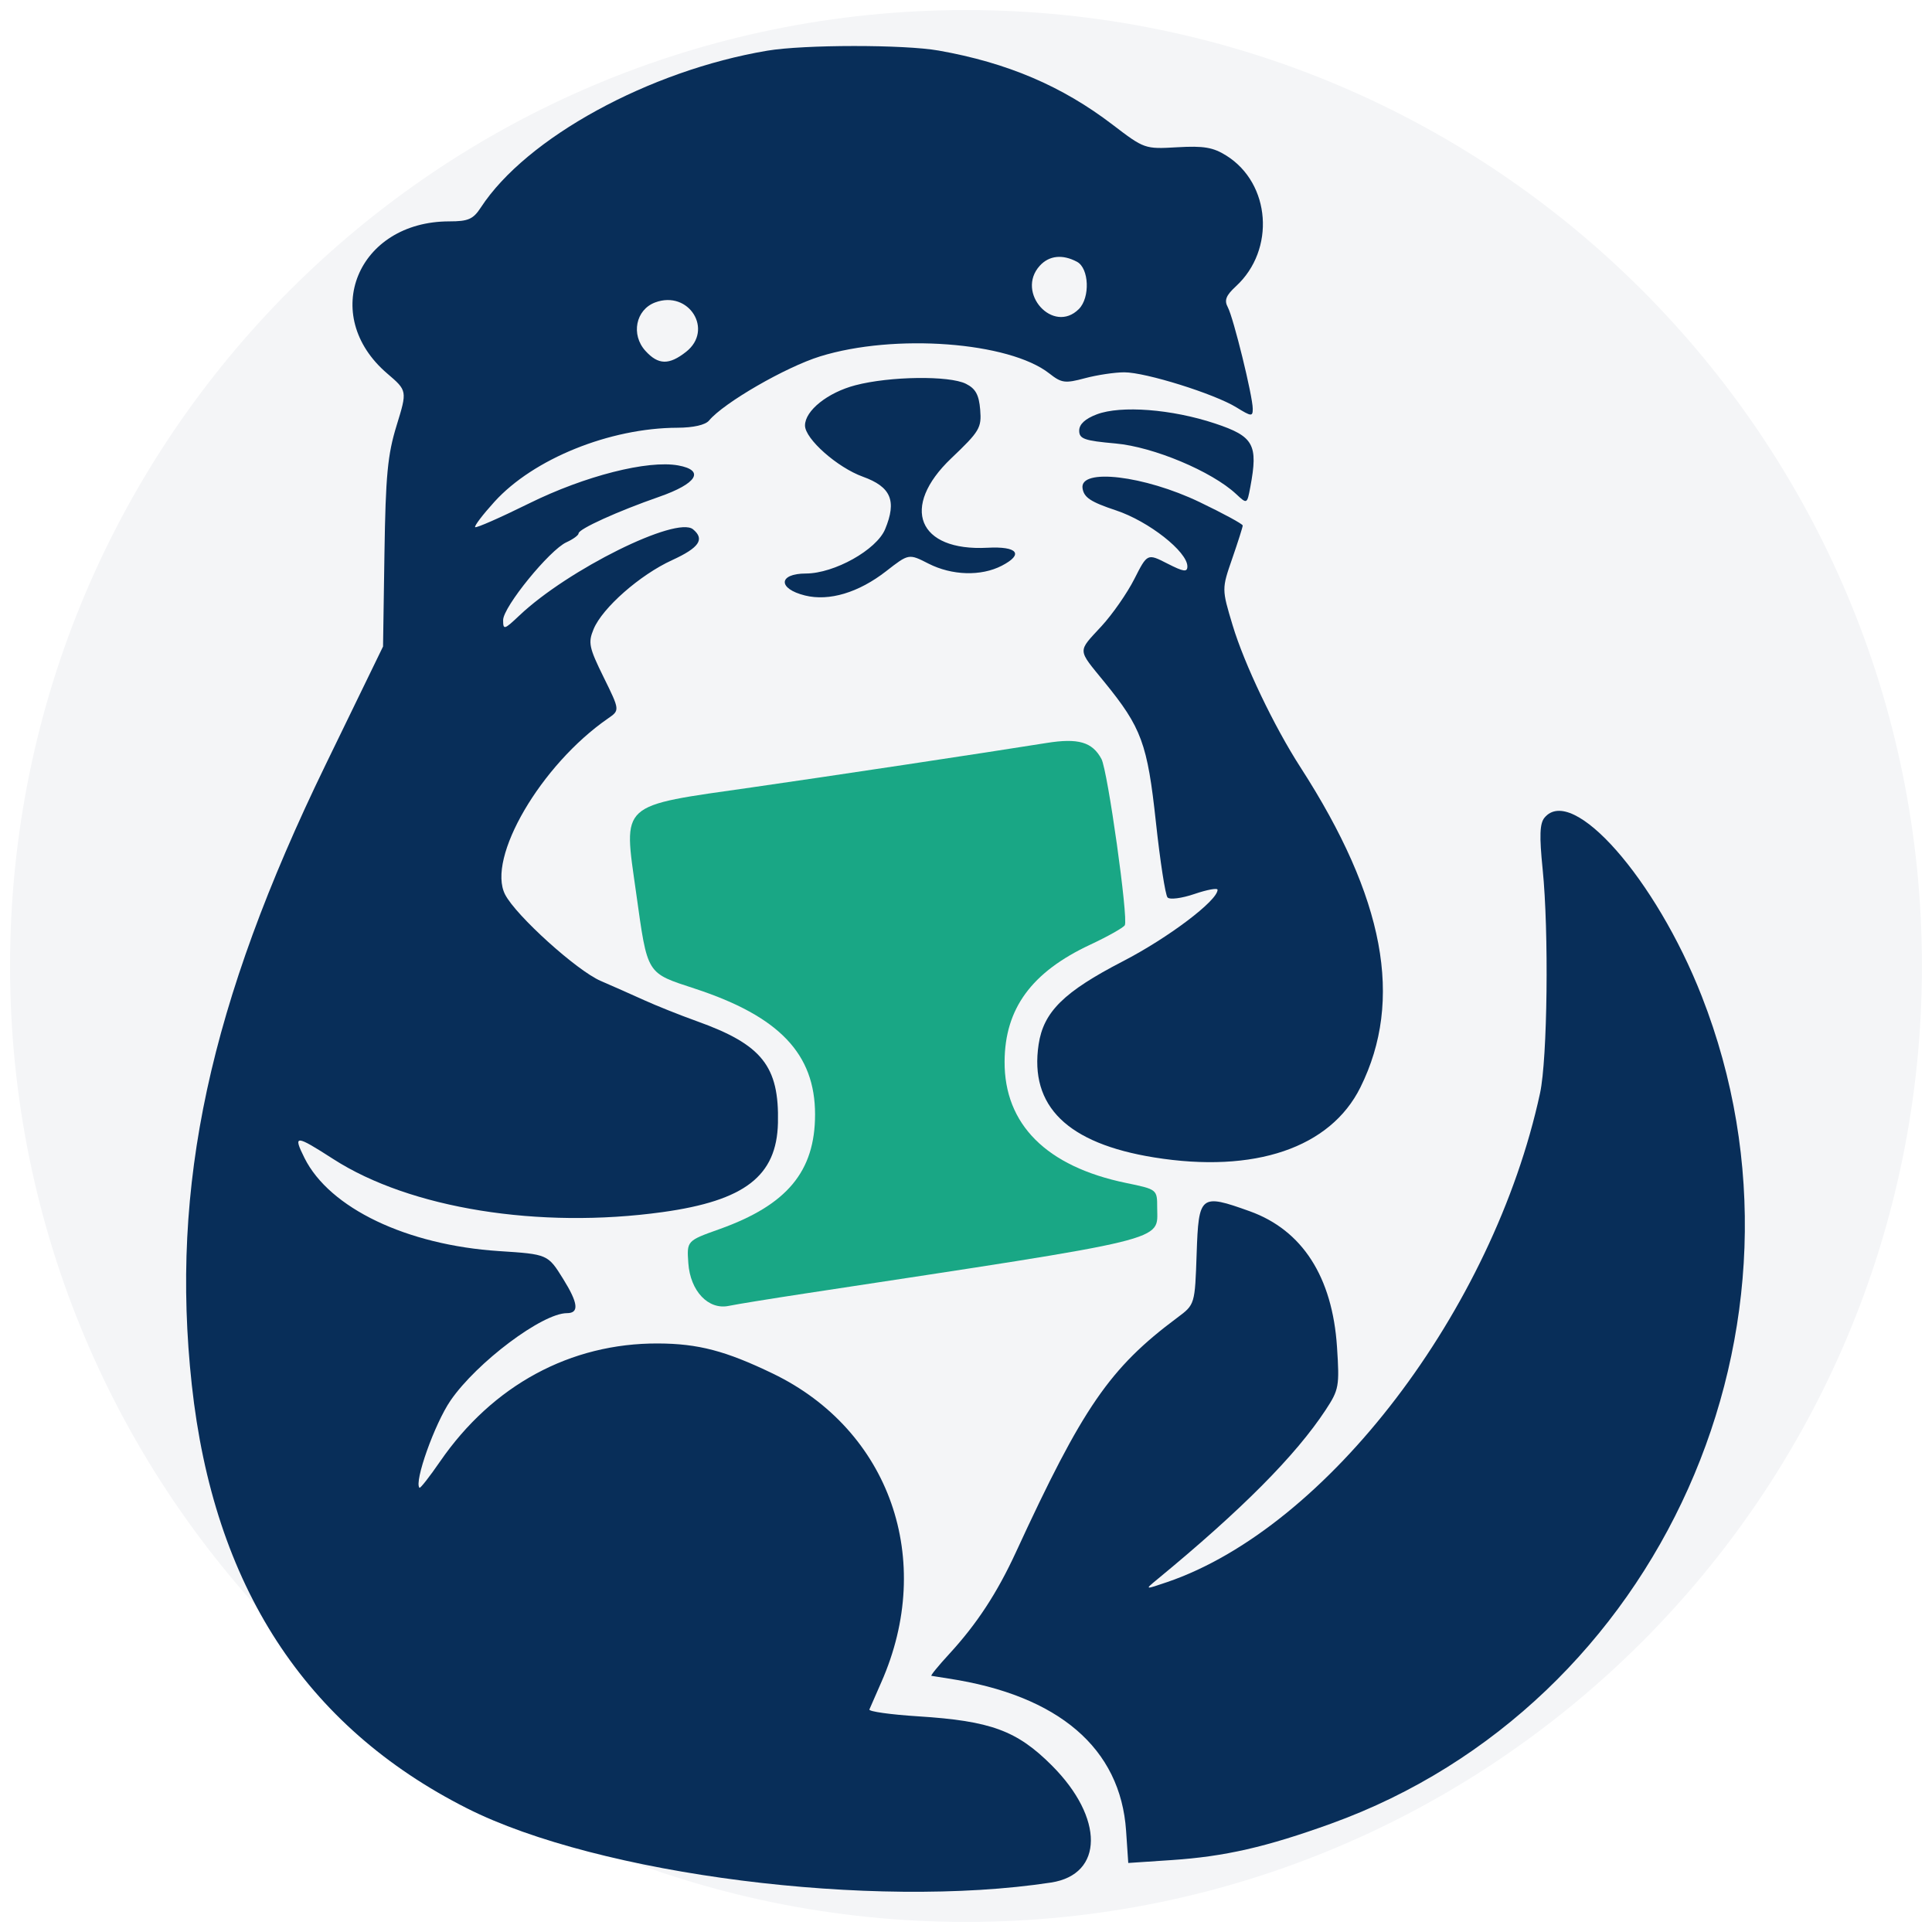
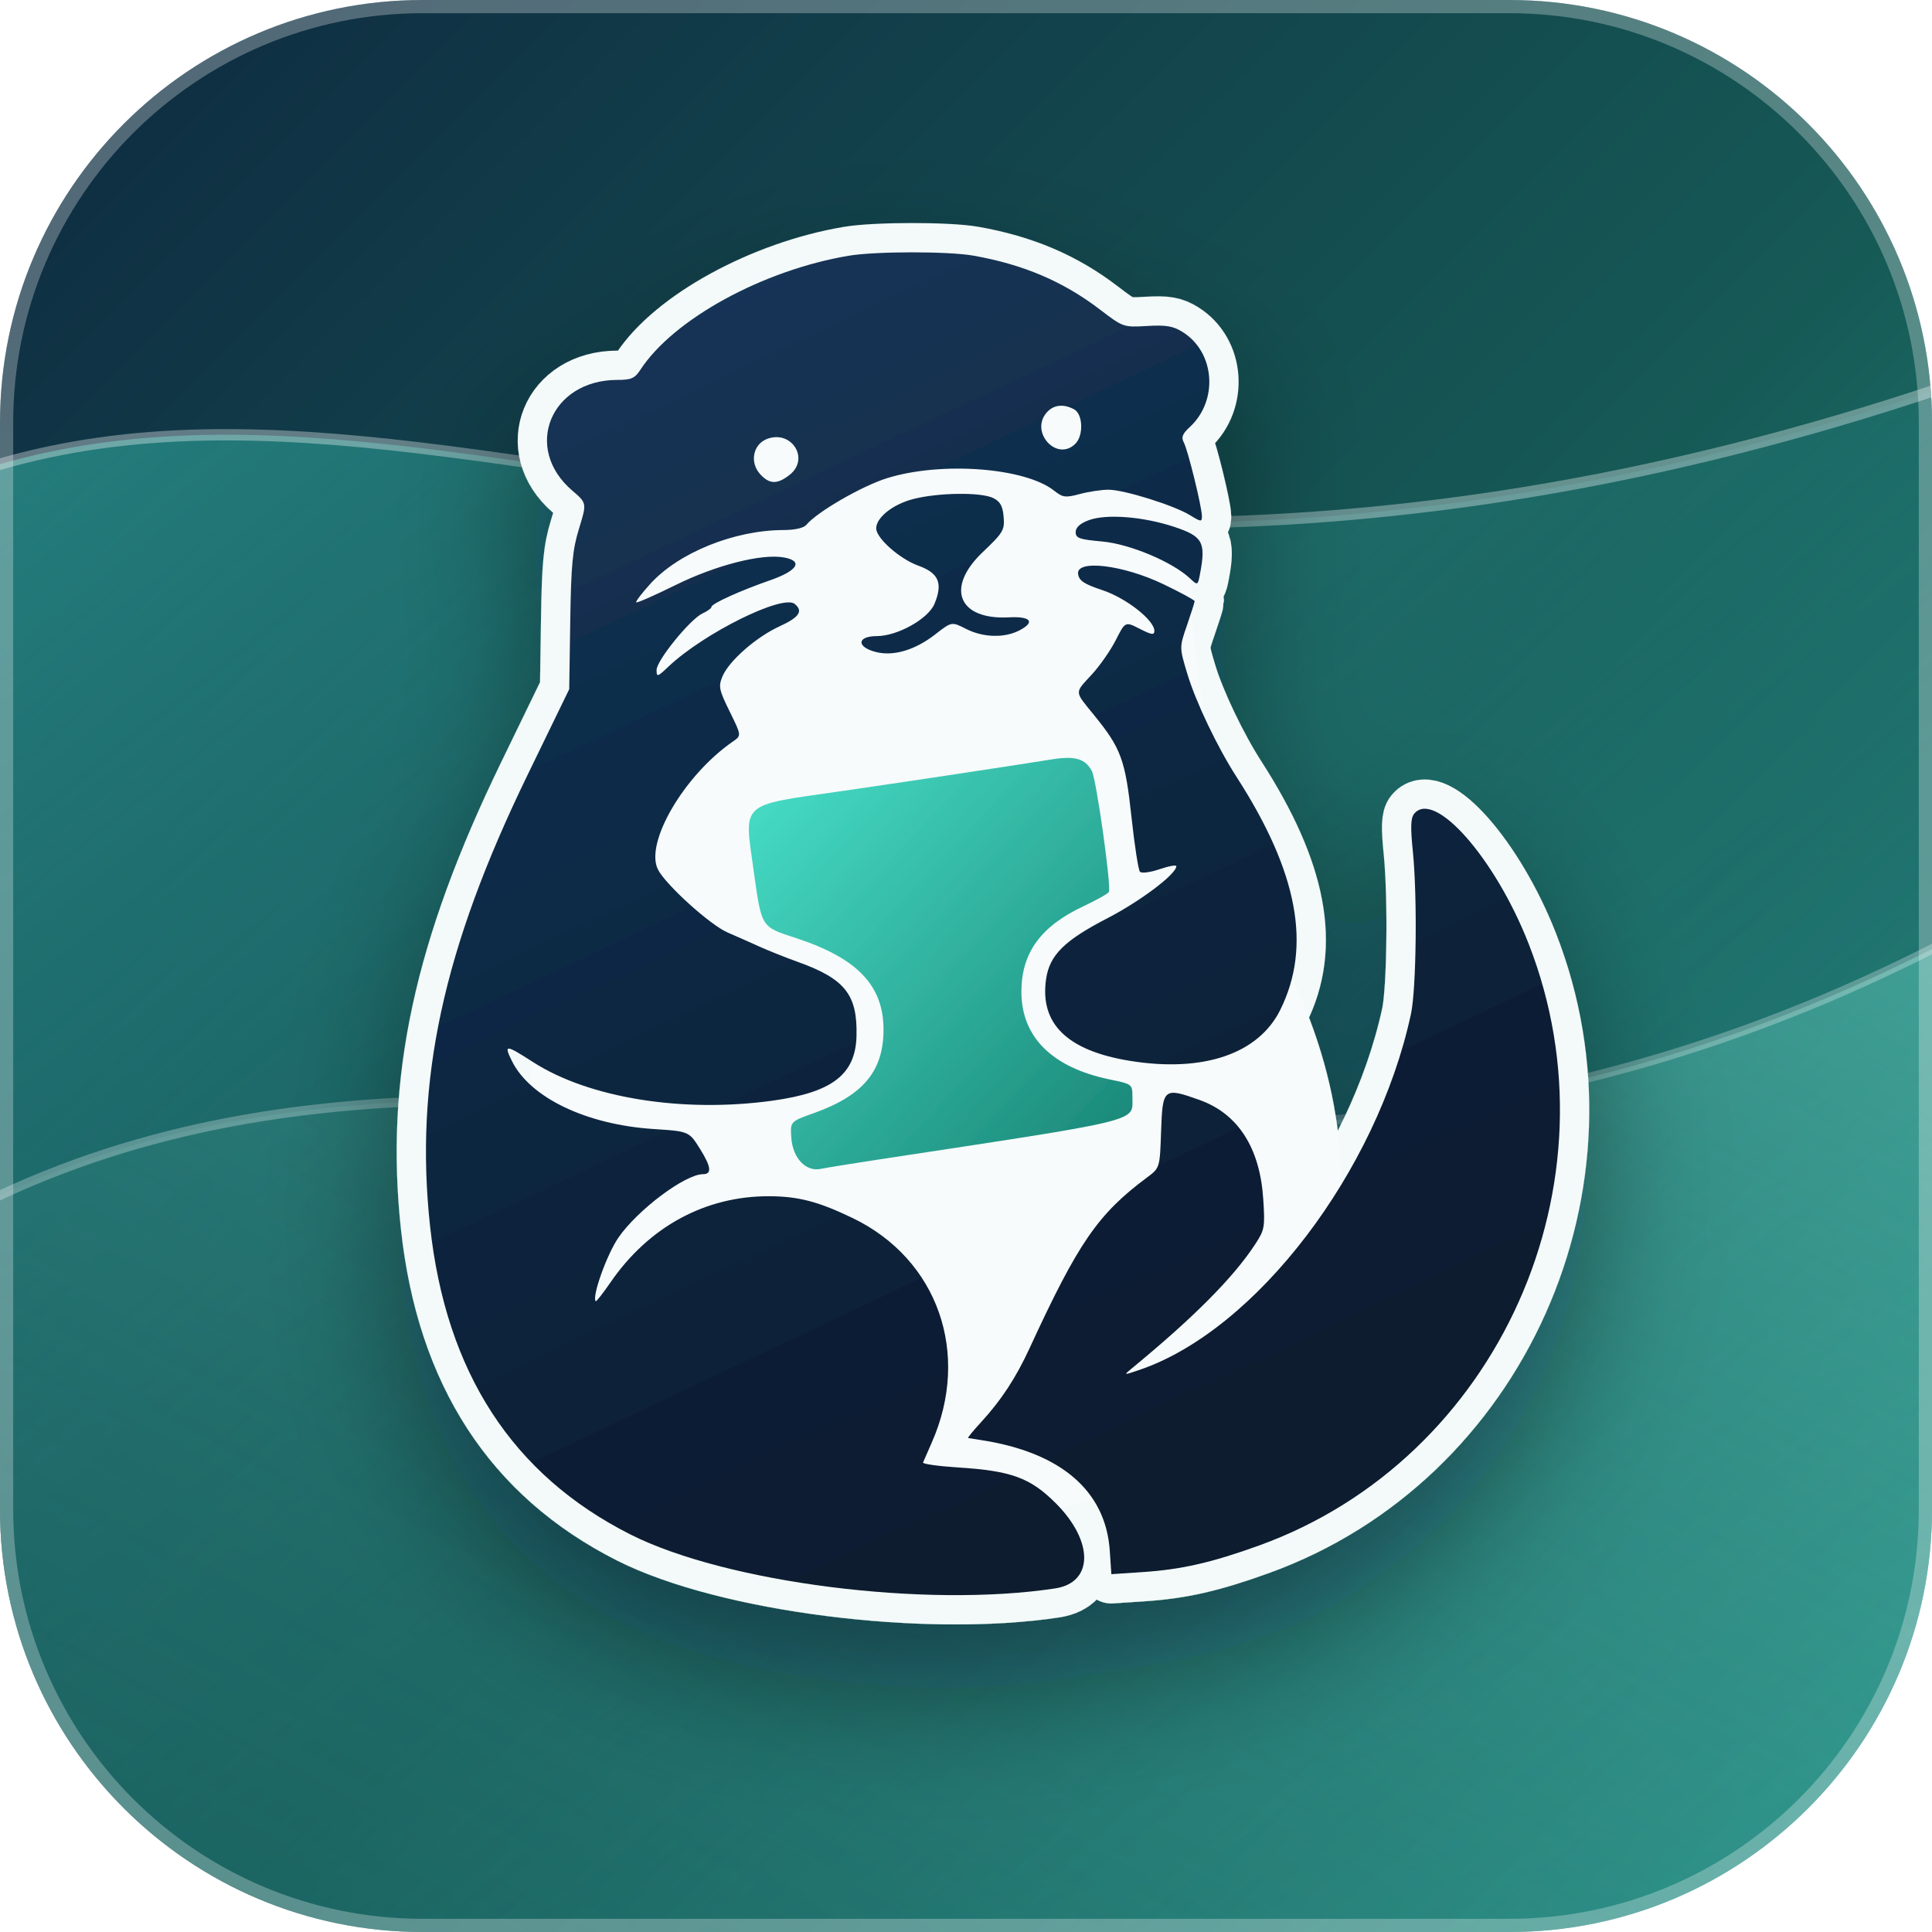
- <svg xmlns="http://www.w3.org/2000/svg" viewBox="0 0 384 384" role="img" aria-label="CodexHost">
-   <circle cx="192" cy="192" r="190" fill="#f4f5f7" />
-   <path fill="#082e59" fill-rule="evenodd" d="M 152.500 10.075 C 129.025 14.023, 104.595 27.399, 95.563 41.250 C 94.051 43.569, 93.073 44, 89.320 44 C 71.027 44, 63.404 62.631, 76.952 74.227 C 80.957 77.655, 80.957 77.655, 78.826 84.578 C 77.038 90.382, 76.648 94.489, 76.413 110 L 76.132 128.500 64.714 152 C 41.628 199.516, 33.823 235.669, 38.117 275.211 C 42.456 315.166, 60.630 343.145, 92.810 359.411 C 118.968 372.632, 173.494 379.565, 208.895 374.170 C 219.397 372.569, 219.476 361.316, 209.058 350.898 C 202.120 343.960, 196.931 342.052, 182.500 341.135 C 177 340.786, 172.634 340.172, 172.797 339.771 C 172.960 339.370, 174.022 336.943, 175.157 334.379 C 185.925 310.036, 176.859 284.223, 153.603 273.007 C 144.240 268.491, 138.780 267.059, 130.799 267.024 C 113.376 266.950, 97.903 275.331, 87.455 290.501 C 85.372 293.526, 83.536 295.869, 83.375 295.709 C 82.253 294.586, 86.406 282.928, 89.560 278.348 C 94.785 270.762, 107.797 261, 112.683 261 C 115.145 261, 114.931 259.022, 111.951 254.228 C 108.884 249.294, 108.884 249.294, 99.192 248.664 C 80.845 247.473, 65.485 240.122, 60.519 230.157 C 58.194 225.493, 58.692 225.513, 66.274 230.390 C 81.511 240.192, 107.139 244.317, 131.678 240.916 C 148.025 238.650, 154.372 233.751, 154.623 223.203 C 154.891 211.913, 151.463 207.610, 138.500 202.970 C 135.200 201.788, 130.475 199.902, 128 198.778 C 125.525 197.654, 121.649 195.937, 119.388 194.962 C 114.653 192.921, 102.571 182.005, 100.401 177.808 C 96.661 170.577, 107.506 152.012, 120.854 142.792 C 123.207 141.167, 123.207 141.167, 119.975 134.601 C 117.063 128.685, 116.866 127.739, 117.982 125.043 C 119.734 120.815, 127.191 114.260, 133.575 111.337 C 138.979 108.863, 140.126 107.179, 137.750 105.208 C 134.476 102.492, 112.886 113.199, 103.250 122.317 C 100.217 125.187, 100 125.249, 100 123.248 C 100 120.647, 109.225 109.310, 112.587 107.778 C 113.914 107.174, 115 106.378, 115 106.010 C 115 105.141, 122.782 101.608, 130.987 98.752 C 138.540 96.123, 140.156 93.485, 134.812 92.509 C 128.753 91.403, 116.219 94.594, 105.165 100.056 C 99.481 102.865, 94.655 104.988, 94.441 104.775 C 94.227 104.561, 95.953 102.290, 98.276 99.730 C 106.009 91.205, 121.186 85.063, 134.628 85.017 C 137.812 85.007, 140.200 84.463, 140.930 83.584 C 143.855 80.060, 156.139 72.964, 163 70.835 C 177.789 66.246, 200.577 67.946, 208.571 74.235 C 210.996 76.142, 211.681 76.233, 215.642 75.173 C 218.055 74.528, 221.574 74, 223.463 74 C 227.711 74, 241.366 78.270, 245.750 80.970 C 248.732 82.806, 248.999 82.828, 248.993 81.235 C 248.983 78.712, 245.165 63.178, 244.038 61.070 C 243.293 59.680, 243.660 58.739, 245.668 56.888 C 253.535 49.635, 252.566 36.463, 243.759 30.937 C 241.124 29.283, 239.256 28.963, 234 29.268 C 227.544 29.642, 227.457 29.611, 221.138 24.783 C 211.089 17.102, 200.215 12.468, 186.566 10.051 C 179.695 8.834, 159.795 8.848, 152.500 10.075 M 206.655 52.829 C 201.815 58.177, 209.347 66.510, 214.429 61.429 C 216.701 59.156, 216.476 53.325, 214.066 52.035 C 211.182 50.492, 208.511 50.778, 206.655 52.829 M 130.228 60.107 C 126.349 61.549, 125.352 66.523, 128.296 69.750 C 130.847 72.547, 132.976 72.593, 136.365 69.927 C 141.897 65.576, 136.924 57.618, 130.228 60.107 M 170 76.577 C 164.501 78.022, 160 81.620, 160 84.570 C 160 87.230, 166.425 92.916, 171.500 94.747 C 177.094 96.765, 178.267 99.526, 175.929 105.172 C 174.227 109.281, 165.836 113.978, 160.177 113.991 C 154.668 114.003, 154.553 117.015, 160.011 118.361 C 164.807 119.544, 170.663 117.786, 176.137 113.521 C 180.625 110.024, 180.625 110.024, 184.524 112.012 C 189.204 114.398, 195 114.569, 199.113 112.441 C 203.543 110.151, 202.268 108.550, 196.268 108.869 C 182.432 109.603, 178.867 100.798, 189.070 91.090 C 194.710 85.723, 195.117 85.039, 194.820 81.430 C 194.576 78.466, 193.908 77.248, 192 76.288 C 188.683 74.618, 176.862 74.774, 170 76.577 M 218 82.354 C 215.683 83.231, 214.500 84.324, 214.500 85.589 C 214.500 87.235, 215.505 87.590, 221.736 88.146 C 229.250 88.818, 240.850 93.682, 245.684 98.188 C 247.867 100.224, 247.867 100.224, 248.511 96.795 C 250.095 88.347, 249.198 86.732, 241.500 84.173 C 232.924 81.321, 222.801 80.538, 218 82.354 M 215.162 97.033 C 215.433 98.882, 216.757 99.759, 221.835 101.450 C 228.312 103.607, 236 109.646, 236 112.577 C 236 113.767, 235.257 113.661, 232.022 112.011 C 228.043 109.981, 228.043 109.981, 225.459 115.081 C 224.038 117.886, 221.103 122.103, 218.937 124.452 C 214.116 129.682, 214.077 128.895, 219.499 135.551 C 226.900 144.638, 228.056 147.784, 229.748 163.433 C 230.585 171.170, 231.623 177.892, 232.056 178.371 C 232.495 178.858, 234.860 178.554, 237.421 177.682 C 239.939 176.824, 242 176.450, 242 176.852 C 242 179.011, 232.214 186.397, 223.141 191.087 C 211.431 197.140, 207.405 201.119, 206.433 207.595 C 204.593 219.868, 212.158 227.267, 229.386 230.046 C 249.355 233.267, 264.421 228.151, 270.391 216.120 C 279.018 198.735, 275.222 178.470, 258.474 152.500 C 253.212 144.341, 247.317 131.998, 244.995 124.280 C 242.824 117.060, 242.824 117.060, 244.912 111.026 C 246.060 107.707, 247 104.748, 247 104.450 C 247 104.152, 243.147 102.059, 238.439 99.800 C 227.428 94.517, 214.571 92.988, 215.162 97.033 M 306.986 162.517 C 306.031 163.668, 305.941 166.135, 306.614 172.767 C 307.869 185.132, 307.574 210.440, 306.096 217.276 C 296.787 260.333, 263.769 303.618, 231.967 314.458 C 227.500 315.981, 227.500 315.981, 230 313.923 C 246.782 300.107, 257.533 289.291, 263.481 280.239 C 266.128 276.210, 266.251 275.528, 265.741 267.739 C 264.829 253.795, 258.847 244.491, 248.382 240.740 C 238.577 237.225, 238.238 237.495, 237.844 249.143 C 237.500 259.286, 237.500 259.286, 234 261.893 C 220.563 271.901, 215.211 279.679, 201.928 308.500 C 198.179 316.635, 194.149 322.783, 188.657 328.750 C 186.506 331.087, 184.915 333.037, 185.123 333.082 C 185.330 333.127, 186.850 333.369, 188.500 333.620 C 210.412 336.946, 222.715 347.490, 223.820 363.890 L 224.251 370.280 232.875 369.703 C 243.458 368.995, 251.665 367.118, 264.586 362.452 C 330.014 338.826, 363.830 263.317, 338.235 198 C 329.100 174.688, 312.515 155.855, 306.986 162.517" />
-   <path fill="#19a785" fill-rule="evenodd" d="M 208 147.673 C 196.334 149.545, 164.145 154.396, 149.500 156.489 C 122.830 160.300, 123.891 159.337, 126.429 177.418 C 128.742 193.901, 128.373 193.300, 138.181 196.524 C 154.885 202.015, 162 209.476, 162 221.500 C 162 232.829, 156.432 239.510, 143 244.299 C 136.500 246.617, 136.500 246.617, 136.809 251.058 C 137.196 256.617, 140.797 260.411, 144.868 259.551 C 146.316 259.245, 153.125 258.139, 160 257.094 C 233.547 245.912, 230 246.775, 230 240.045 C 230 236.400, 230 236.400, 223.804 235.120 C 207.987 231.853, 199.599 223.464, 199.670 210.983 C 199.730 200.457, 205.028 193.222, 216.660 187.778 C 220.146 186.147, 223.251 184.402, 223.562 183.900 C 224.309 182.692, 220.166 153.178, 218.923 150.856 C 217.114 147.476, 214.314 146.660, 208 147.673" />
+ <svg xmlns="http://www.w3.org/2000/svg" viewBox="0 0 1024 1024">
+   <defs>
+     <clipPath id="ch-sq">
+       <path d="M 224 0 H 800 C 923.7 0 1024 100.3 1024 224 V 800 C 1024 923.7 923.7 1024 800 1024 H 224 C 100.3 1024 0 923.7 0 800 V 224 C 0 100.3 100.3 0 224 0 Z" />
+     </clipPath>
+     <linearGradient id="ch-bg" x1="0" y1="0" x2="1" y2="1">
+       <stop offset="0%" stop-color="#0e2940" />
+       <stop offset="55%" stop-color="#165a56" />
+       <stop offset="100%" stop-color="#2ea596" />
+     </linearGradient>
+     <linearGradient id="ch-r1" x1="0" y1="0" x2="1" y2="1">
+       <stop offset="0%" stop-color="#3cd2bc" stop-opacity="0.52" />
+       <stop offset="100%" stop-color="#0e2940" stop-opacity="0.1" />
+     </linearGradient>
+     <linearGradient id="ch-r2" x1="1" y1="0" x2="0" y2="1">
+       <stop offset="0%" stop-color="#7ef2df" stop-opacity="0.38" />
+       <stop offset="100%" stop-color="#165a56" stop-opacity="0.05" />
+     </linearGradient>
+     <linearGradient id="ch-navy" x1="0" y1="0" x2="0.4" y2="1">
+       <stop offset="0%" stop-color="#15375b" />
+       <stop offset="100%" stop-color="#091a2e" />
+     </linearGradient>
+     <linearGradient id="ch-core" x1="0" y1="0" x2="1" y2="1">
+       <stop offset="0%" stop-color="#48e0c9" />
+       <stop offset="100%" stop-color="#198475" />
+     </linearGradient>
+     <filter id="ch-sh" x="-20%" y="-20%" width="140%" height="140%">
+       <feDropShadow dx="0" dy="18" stdDeviation="18" flood-color="#04101a" flood-opacity="0.42" />
+     </filter>
+   </defs>
+   <g clip-path="url(#ch-sq)">
+     <rect width="1024" height="1024" fill="url(#ch-bg)" />
+     <path d="M -80 280 C 200 120, 480 420, 1100 180 L 1100 1100 L -80 1100 Z" fill="url(#ch-r1)" />
+     <path d="M -80 680 C 260 440, 620 760, 1100 460 L 1100 1100 L -80 1100 Z" fill="url(#ch-r2)" />
+     <path d="M -80 280 C 200 120, 480 420, 1100 180" fill="none" stroke="rgba(255,255,255,0.34)" stroke-width="6" />
+     <path d="M -80 680 C 260 440, 620 760, 1100 460" fill="none" stroke="rgba(255,255,255,0.28)" stroke-width="5" />
+     <path d="M 224 0 H 800 C 923.7 0 1024 100.3 1024 224 V 800 C 1024 923.7 923.7 1024 800 1024 H 224 C 100.3 1024 0 923.7 0 800 V 224 C 0 100.3 100.3 0 224 0 Z" fill="none" stroke="rgba(255,255,255,0.28)" stroke-width="14" />
+     <g transform="translate(154 116) scale(1.94)" filter="url(#ch-sh)">
+       <path d="M 152.500 10.075 C 129.025 14.023, 104.595 27.399, 95.563 41.250 C 94.051 43.569, 93.073 44, 89.320 44 C 71.027 44, 63.404 62.631, 76.952 74.227 C 80.957 77.655, 80.957 77.655, 78.826 84.578 C 77.038 90.382, 76.648 94.489, 76.413 110 L 76.132 128.500 64.714 152 C 41.628 199.516, 33.823 235.669, 38.117 275.211 C 42.456 315.166, 60.630 343.145, 92.810 359.411 C 118.968 372.632, 173.494 379.565, 208.895 374.170 C 219.397 372.569, 219.476 361.316, 209.058 350.898 C 202.120 343.960, 196.931 342.052, 182.500 341.135 C 177 340.786, 172.634 340.172, 172.797 339.771 C 172.960 339.370, 174.022 336.943, 175.157 334.379 C 185.925 310.036, 176.859 284.223, 153.603 273.007 C 144.240 268.491, 138.780 267.059, 130.799 267.024 C 113.376 266.950, 97.903 275.331, 87.455 290.501 C 85.372 293.526, 83.536 295.869, 83.375 295.709 C 82.253 294.586, 86.406 282.928, 89.560 278.348 C 94.785 270.762, 107.797 261, 112.683 261 C 115.145 261, 114.931 259.022, 111.951 254.228 C 108.884 249.294, 108.884 249.294, 99.192 248.664 C 80.845 247.473, 65.485 240.122, 60.519 230.157 C 58.194 225.493, 58.692 225.513, 66.274 230.390 C 81.511 240.192, 107.139 244.317, 131.678 240.916 C 148.025 238.650, 154.372 233.751, 154.623 223.203 C 154.891 211.913, 151.463 207.610, 138.500 202.970 C 135.200 201.788, 130.475 199.902, 128 198.778 C 125.525 197.654, 121.649 195.937, 119.388 194.962 C 114.653 192.921, 102.571 182.005, 100.401 177.808 C 96.661 170.577, 107.506 152.012, 120.854 142.792 C 123.207 141.167, 123.207 141.167, 119.975 134.601 C 117.063 128.685, 116.866 127.739, 117.982 125.043 C 119.734 120.815, 127.191 114.260, 133.575 111.337 C 138.979 108.863, 140.126 107.179, 137.750 105.208 C 134.476 102.492, 112.886 113.199, 103.250 122.317 C 100.217 125.187, 100 125.249, 100 123.248 C 100 120.647, 109.225 109.310, 112.587 107.778 C 113.914 107.174, 115 106.378, 115 106.010 C 115 105.141, 122.782 101.608, 130.987 98.752 C 138.540 96.123, 140.156 93.485, 134.812 92.509 C 128.753 91.403, 116.219 94.594, 105.165 100.056 C 99.481 102.865, 94.655 104.988, 94.441 104.775 C 94.227 104.561, 95.953 102.290, 98.276 99.730 C 106.009 91.205, 121.186 85.063, 134.628 85.017 C 137.812 85.007, 140.200 84.463, 140.930 83.584 C 143.855 80.060, 156.139 72.964, 163 70.835 C 177.789 66.246, 200.577 67.946, 208.571 74.235 C 210.996 76.142, 211.681 76.233, 215.642 75.173 C 218.055 74.528, 221.574 74, 223.463 74 C 227.711 74, 241.366 78.270, 245.750 80.970 C 248.732 82.806, 248.999 82.828, 248.993 81.235 C 248.983 78.712, 245.165 63.178, 244.038 61.070 C 243.293 59.680, 243.660 58.739, 245.668 56.888 C 253.535 49.635, 252.566 36.463, 243.759 30.937 C 241.124 29.283, 239.256 28.963, 234 29.268 C 227.544 29.642, 227.457 29.611, 221.138 24.783 C 211.089 17.102, 200.215 12.468, 186.566 10.051 C 179.695 8.834, 159.795 8.848, 152.500 10.075 M 206.655 52.829 C 201.815 58.177, 209.347 66.510, 214.429 61.429 C 216.701 59.156, 216.476 53.325, 214.066 52.035 C 211.182 50.492, 208.511 50.778, 206.655 52.829 M 130.228 60.107 C 126.349 61.549, 125.352 66.523, 128.296 69.750 C 130.847 72.547, 132.976 72.593, 136.365 69.927 C 141.897 65.576, 136.924 57.618, 130.228 60.107 M 170 76.577 C 164.501 78.022, 160 81.620, 160 84.570 C 160 87.230, 166.425 92.916, 171.500 94.747 C 177.094 96.765, 178.267 99.526, 175.929 105.172 C 174.227 109.281, 165.836 113.978, 160.177 113.991 C 154.668 114.003, 154.553 117.015, 160.011 118.361 C 164.807 119.544, 170.663 117.786, 176.137 113.521 C 180.625 110.024, 180.625 110.024, 184.524 112.012 C 189.204 114.398, 195 114.569, 199.113 112.441 C 203.543 110.151, 202.268 108.550, 196.268 108.869 C 182.432 109.603, 178.867 100.798, 189.070 91.090 C 194.710 85.723, 195.117 85.039, 194.820 81.430 C 194.576 78.466, 193.908 77.248, 192 76.288 C 188.683 74.618, 176.862 74.774, 170 76.577 M 218 82.354 C 215.683 83.231, 214.500 84.324, 214.500 85.589 C 214.500 87.235, 215.505 87.590, 221.736 88.146 C 229.250 88.818, 240.850 93.682, 245.684 98.188 C 247.867 100.224, 247.867 100.224, 248.511 96.795 C 250.095 88.347, 249.198 86.732, 241.500 84.173 C 232.924 81.321, 222.801 80.538, 218 82.354 M 215.162 97.033 C 215.433 98.882, 216.757 99.759, 221.835 101.450 C 228.312 103.607, 236 109.646, 236 112.577 C 236 113.767, 235.257 113.661, 232.022 112.011 C 228.043 109.981, 228.043 109.981, 225.459 115.081 C 224.038 117.886, 221.103 122.103, 218.937 124.452 C 214.116 129.682, 214.077 128.895, 219.499 135.551 C 226.900 144.638, 228.056 147.784, 229.748 163.433 C 230.585 171.170, 231.623 177.892, 232.056 178.371 C 232.495 178.858, 234.860 178.554, 237.421 177.682 C 239.939 176.824, 242 176.450, 242 176.852 C 242 179.011, 232.214 186.397, 223.141 191.087 C 211.431 197.140, 207.405 201.119, 206.433 207.595 C 204.593 219.868, 212.158 227.267, 229.386 230.046 C 249.355 233.267, 264.421 228.151, 270.391 216.120 C 279.018 198.735, 275.222 178.470, 258.474 152.500 C 253.212 144.341, 247.317 131.998, 244.995 124.280 C 242.824 117.060, 242.824 117.060, 244.912 111.026 C 246.060 107.707, 247 104.748, 247 104.450 C 247 104.152, 243.147 102.059, 238.439 99.800 C 227.428 94.517, 214.571 92.988, 215.162 97.033 M 306.986 162.517 C 306.031 163.668, 305.941 166.135, 306.614 172.767 C 307.869 185.132, 307.574 210.440, 306.096 217.276 C 296.787 260.333, 263.769 303.618, 231.967 314.458 C 227.500 315.981, 227.500 315.981, 230 313.923 C 246.782 300.107, 257.533 289.291, 263.481 280.239 C 266.128 276.210, 266.251 275.528, 265.741 267.739 C 264.829 253.795, 258.847 244.491, 248.382 240.740 C 238.577 237.225, 238.238 237.495, 237.844 249.143 C 237.500 259.286, 237.500 259.286, 234 261.893 C 220.563 271.901, 215.211 279.679, 201.928 308.500 C 198.179 316.635, 194.149 322.783, 188.657 328.750 C 186.506 331.087, 184.915 333.037, 185.123 333.082 C 185.330 333.127, 186.850 333.369, 188.500 333.620 C 210.412 336.946, 222.715 347.490, 223.820 363.890 L 224.251 370.280 232.875 369.703 C 243.458 368.995, 251.665 367.118, 264.586 362.452 C 330.014 338.826, 363.830 263.317, 338.235 198 C 329.100 174.688, 312.515 155.855, 306.986 162.517" fill="none" stroke="#f4faf9" stroke-width="16" stroke-linejoin="round" />
+       <path fill="#f7fbfb" d="M 136 52 C 110 56, 92 78, 92 108 C 92 130, 86 156, 74 188 C 60 226, 62 280, 92 318 C 122 356, 184 364, 232 346 C 282 328, 304 268, 272 204 C 254 166, 246 126, 246 96 C 246 60, 216 42, 180 42 C 162 42, 148 46, 136 52 Z" />
+       <path fill="url(#ch-navy)" fill-rule="evenodd" d="M 152.500 10.075 C 129.025 14.023, 104.595 27.399, 95.563 41.250 C 94.051 43.569, 93.073 44, 89.320 44 C 71.027 44, 63.404 62.631, 76.952 74.227 C 80.957 77.655, 80.957 77.655, 78.826 84.578 C 77.038 90.382, 76.648 94.489, 76.413 110 L 76.132 128.500 64.714 152 C 41.628 199.516, 33.823 235.669, 38.117 275.211 C 42.456 315.166, 60.630 343.145, 92.810 359.411 C 118.968 372.632, 173.494 379.565, 208.895 374.170 C 219.397 372.569, 219.476 361.316, 209.058 350.898 C 202.120 343.960, 196.931 342.052, 182.500 341.135 C 177 340.786, 172.634 340.172, 172.797 339.771 C 172.960 339.370, 174.022 336.943, 175.157 334.379 C 185.925 310.036, 176.859 284.223, 153.603 273.007 C 144.240 268.491, 138.780 267.059, 130.799 267.024 C 113.376 266.950, 97.903 275.331, 87.455 290.501 C 85.372 293.526, 83.536 295.869, 83.375 295.709 C 82.253 294.586, 86.406 282.928, 89.560 278.348 C 94.785 270.762, 107.797 261, 112.683 261 C 115.145 261, 114.931 259.022, 111.951 254.228 C 108.884 249.294, 108.884 249.294, 99.192 248.664 C 80.845 247.473, 65.485 240.122, 60.519 230.157 C 58.194 225.493, 58.692 225.513, 66.274 230.390 C 81.511 240.192, 107.139 244.317, 131.678 240.916 C 148.025 238.650, 154.372 233.751, 154.623 223.203 C 154.891 211.913, 151.463 207.610, 138.500 202.970 C 135.200 201.788, 130.475 199.902, 128 198.778 C 125.525 197.654, 121.649 195.937, 119.388 194.962 C 114.653 192.921, 102.571 182.005, 100.401 177.808 C 96.661 170.577, 107.506 152.012, 120.854 142.792 C 123.207 141.167, 123.207 141.167, 119.975 134.601 C 117.063 128.685, 116.866 127.739, 117.982 125.043 C 119.734 120.815, 127.191 114.260, 133.575 111.337 C 138.979 108.863, 140.126 107.179, 137.750 105.208 C 134.476 102.492, 112.886 113.199, 103.250 122.317 C 100.217 125.187, 100 125.249, 100 123.248 C 100 120.647, 109.225 109.310, 112.587 107.778 C 113.914 107.174, 115 106.378, 115 106.010 C 115 105.141, 122.782 101.608, 130.987 98.752 C 138.540 96.123, 140.156 93.485, 134.812 92.509 C 128.753 91.403, 116.219 94.594, 105.165 100.056 C 99.481 102.865, 94.655 104.988, 94.441 104.775 C 94.227 104.561, 95.953 102.290, 98.276 99.730 C 106.009 91.205, 121.186 85.063, 134.628 85.017 C 137.812 85.007, 140.200 84.463, 140.930 83.584 C 143.855 80.060, 156.139 72.964, 163 70.835 C 177.789 66.246, 200.577 67.946, 208.571 74.235 C 210.996 76.142, 211.681 76.233, 215.642 75.173 C 218.055 74.528, 221.574 74, 223.463 74 C 227.711 74, 241.366 78.270, 245.750 80.970 C 248.732 82.806, 248.999 82.828, 248.993 81.235 C 248.983 78.712, 245.165 63.178, 244.038 61.070 C 243.293 59.680, 243.660 58.739, 245.668 56.888 C 253.535 49.635, 252.566 36.463, 243.759 30.937 C 241.124 29.283, 239.256 28.963, 234 29.268 C 227.544 29.642, 227.457 29.611, 221.138 24.783 C 211.089 17.102, 200.215 12.468, 186.566 10.051 C 179.695 8.834, 159.795 8.848, 152.500 10.075 M 206.655 52.829 C 201.815 58.177, 209.347 66.510, 214.429 61.429 C 216.701 59.156, 216.476 53.325, 214.066 52.035 C 211.182 50.492, 208.511 50.778, 206.655 52.829 M 130.228 60.107 C 126.349 61.549, 125.352 66.523, 128.296 69.750 C 130.847 72.547, 132.976 72.593, 136.365 69.927 C 141.897 65.576, 136.924 57.618, 130.228 60.107 M 170 76.577 C 164.501 78.022, 160 81.620, 160 84.570 C 160 87.230, 166.425 92.916, 171.500 94.747 C 177.094 96.765, 178.267 99.526, 175.929 105.172 C 174.227 109.281, 165.836 113.978, 160.177 113.991 C 154.668 114.003, 154.553 117.015, 160.011 118.361 C 164.807 119.544, 170.663 117.786, 176.137 113.521 C 180.625 110.024, 180.625 110.024, 184.524 112.012 C 189.204 114.398, 195 114.569, 199.113 112.441 C 203.543 110.151, 202.268 108.550, 196.268 108.869 C 182.432 109.603, 178.867 100.798, 189.070 91.090 C 194.710 85.723, 195.117 85.039, 194.820 81.430 C 194.576 78.466, 193.908 77.248, 192 76.288 C 188.683 74.618, 176.862 74.774, 170 76.577 M 218 82.354 C 215.683 83.231, 214.500 84.324, 214.500 85.589 C 214.500 87.235, 215.505 87.590, 221.736 88.146 C 229.250 88.818, 240.850 93.682, 245.684 98.188 C 247.867 100.224, 247.867 100.224, 248.511 96.795 C 250.095 88.347, 249.198 86.732, 241.500 84.173 C 232.924 81.321, 222.801 80.538, 218 82.354 M 215.162 97.033 C 215.433 98.882, 216.757 99.759, 221.835 101.450 C 228.312 103.607, 236 109.646, 236 112.577 C 236 113.767, 235.257 113.661, 232.022 112.011 C 228.043 109.981, 228.043 109.981, 225.459 115.081 C 224.038 117.886, 221.103 122.103, 218.937 124.452 C 214.116 129.682, 214.077 128.895, 219.499 135.551 C 226.900 144.638, 228.056 147.784, 229.748 163.433 C 230.585 171.170, 231.623 177.892, 232.056 178.371 C 232.495 178.858, 234.860 178.554, 237.421 177.682 C 239.939 176.824, 242 176.450, 242 176.852 C 242 179.011, 232.214 186.397, 223.141 191.087 C 211.431 197.140, 207.405 201.119, 206.433 207.595 C 204.593 219.868, 212.158 227.267, 229.386 230.046 C 249.355 233.267, 264.421 228.151, 270.391 216.120 C 279.018 198.735, 275.222 178.470, 258.474 152.500 C 253.212 144.341, 247.317 131.998, 244.995 124.280 C 242.824 117.060, 242.824 117.060, 244.912 111.026 C 246.060 107.707, 247 104.748, 247 104.450 C 247 104.152, 243.147 102.059, 238.439 99.800 C 227.428 94.517, 214.571 92.988, 215.162 97.033 M 306.986 162.517 C 306.031 163.668, 305.941 166.135, 306.614 172.767 C 307.869 185.132, 307.574 210.440, 306.096 217.276 C 296.787 260.333, 263.769 303.618, 231.967 314.458 C 227.500 315.981, 227.500 315.981, 230 313.923 C 246.782 300.107, 257.533 289.291, 263.481 280.239 C 266.128 276.210, 266.251 275.528, 265.741 267.739 C 264.829 253.795, 258.847 244.491, 248.382 240.740 C 238.577 237.225, 238.238 237.495, 237.844 249.143 C 237.500 259.286, 237.500 259.286, 234 261.893 C 220.563 271.901, 215.211 279.679, 201.928 308.500 C 198.179 316.635, 194.149 322.783, 188.657 328.750 C 186.506 331.087, 184.915 333.037, 185.123 333.082 C 185.330 333.127, 186.850 333.369, 188.500 333.620 C 210.412 336.946, 222.715 347.490, 223.820 363.890 L 224.251 370.280 232.875 369.703 C 243.458 368.995, 251.665 367.118, 264.586 362.452 C 330.014 338.826, 363.830 263.317, 338.235 198 C 329.100 174.688, 312.515 155.855, 306.986 162.517" />
+       <path fill="url(#ch-core)" fill-rule="evenodd" d="M 208 147.673 C 196.334 149.545, 164.145 154.396, 149.500 156.489 C 122.830 160.300, 123.891 159.337, 126.429 177.418 C 128.742 193.901, 128.373 193.300, 138.181 196.524 C 154.885 202.015, 162 209.476, 162 221.500 C 162 232.829, 156.432 239.510, 143 244.299 C 136.500 246.617, 136.500 246.617, 136.809 251.058 C 137.196 256.617, 140.797 260.411, 144.868 259.551 C 146.316 259.245, 153.125 258.139, 160 257.094 C 233.547 245.912, 230 246.775, 230 240.045 C 230 236.400, 230 236.400, 223.804 235.120 C 207.987 231.853, 199.599 223.464, 199.670 210.983 C 199.730 200.457, 205.028 193.222, 216.660 187.778 C 220.146 186.147, 223.251 184.402, 223.562 183.900 C 224.309 182.692, 220.166 153.178, 218.923 150.856 C 217.114 147.476, 214.314 146.660, 208 147.673" />
+     </g>
+   </g>
</svg>
